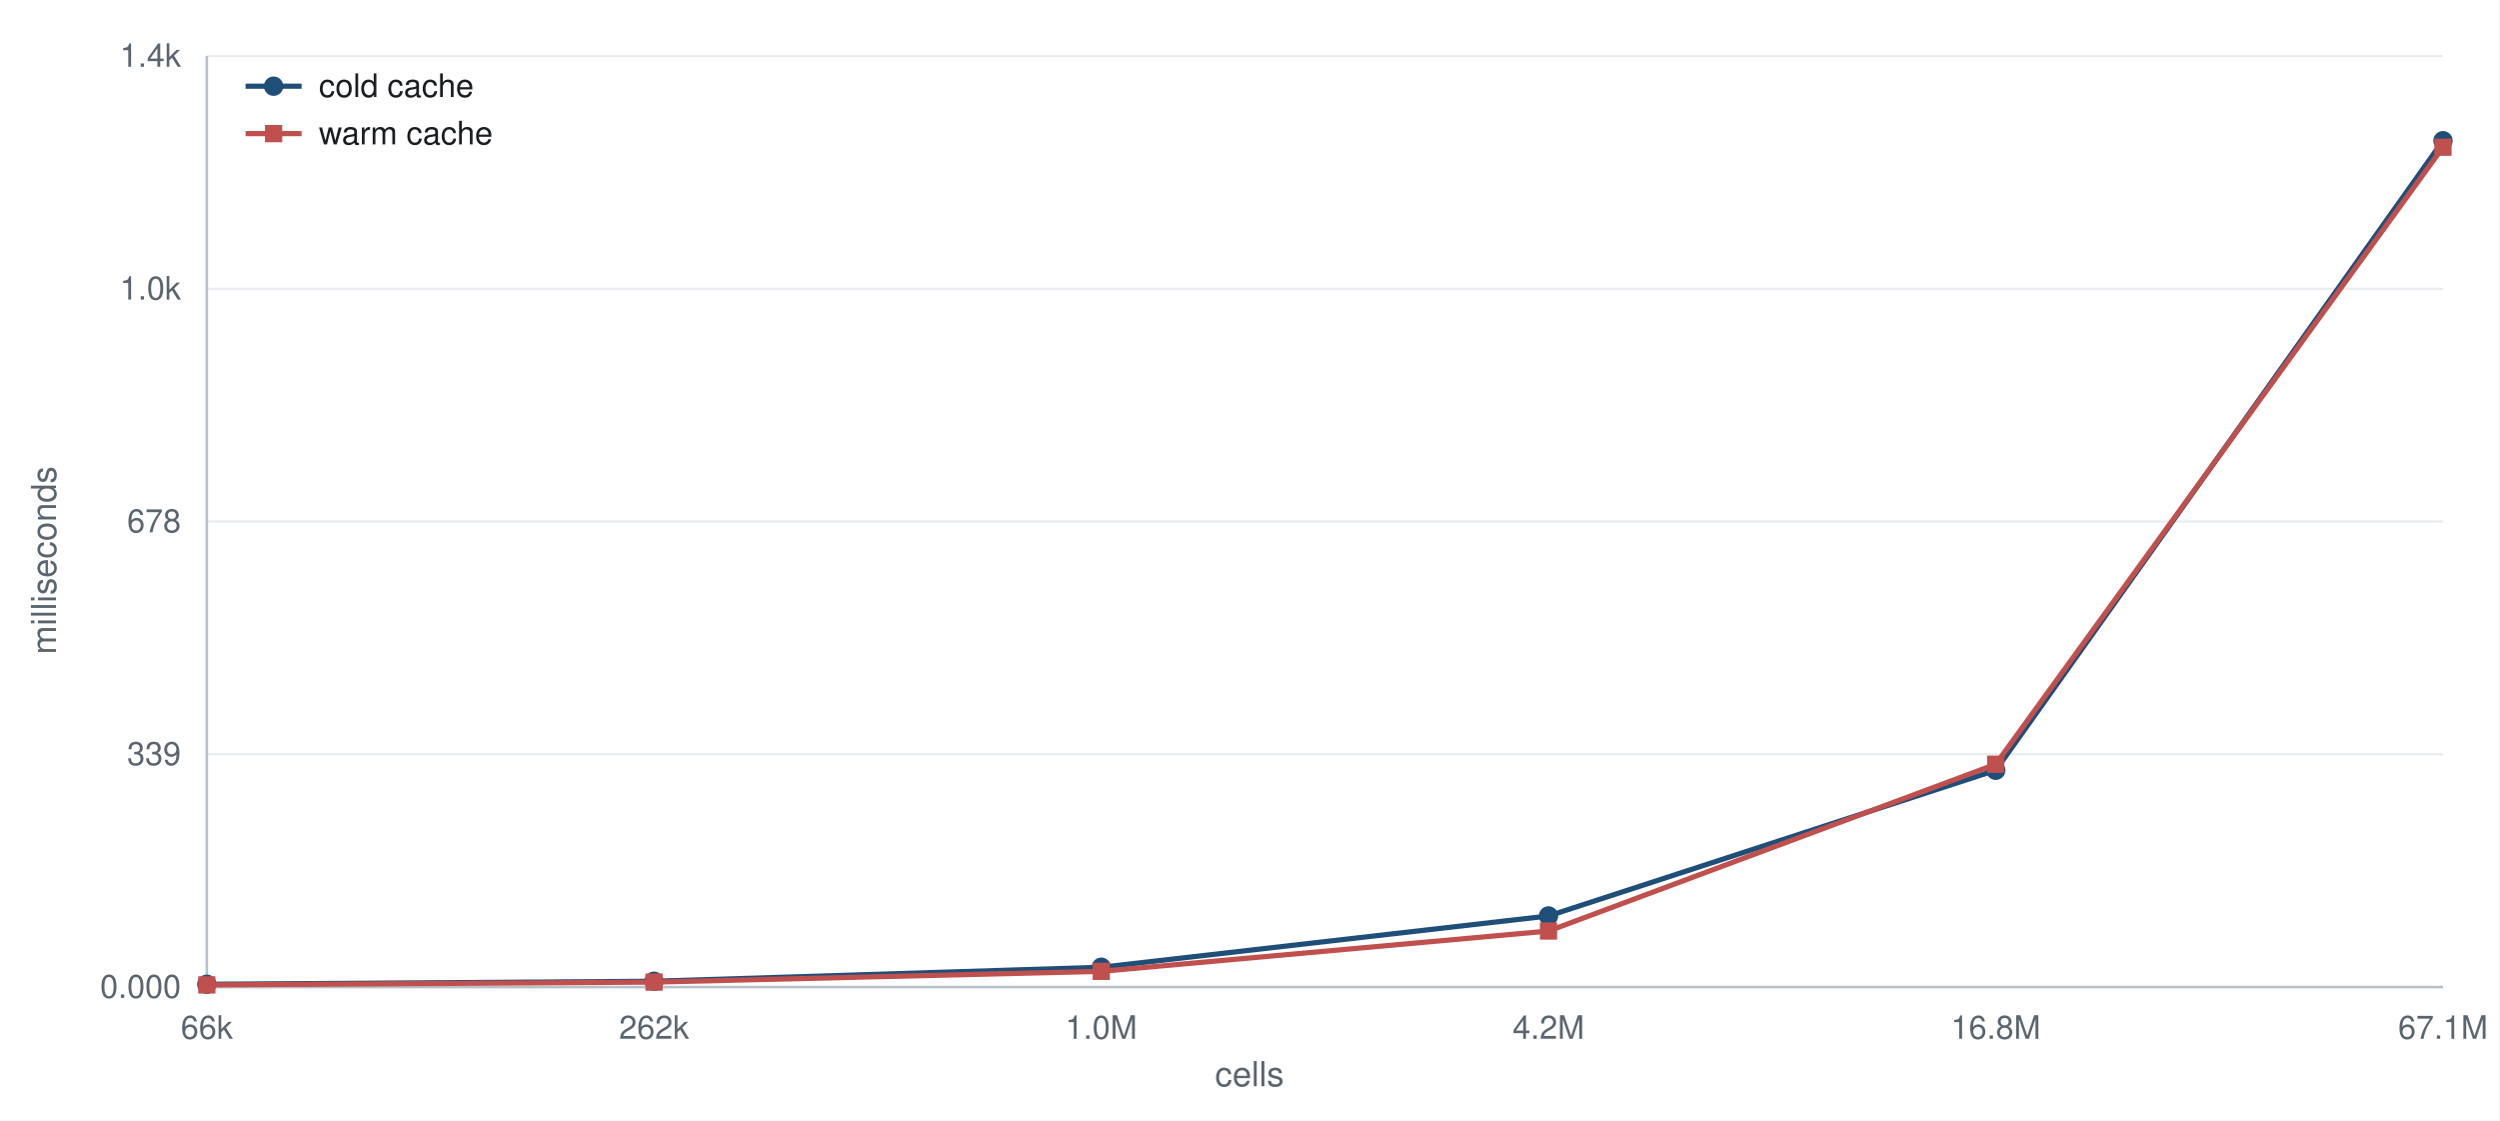
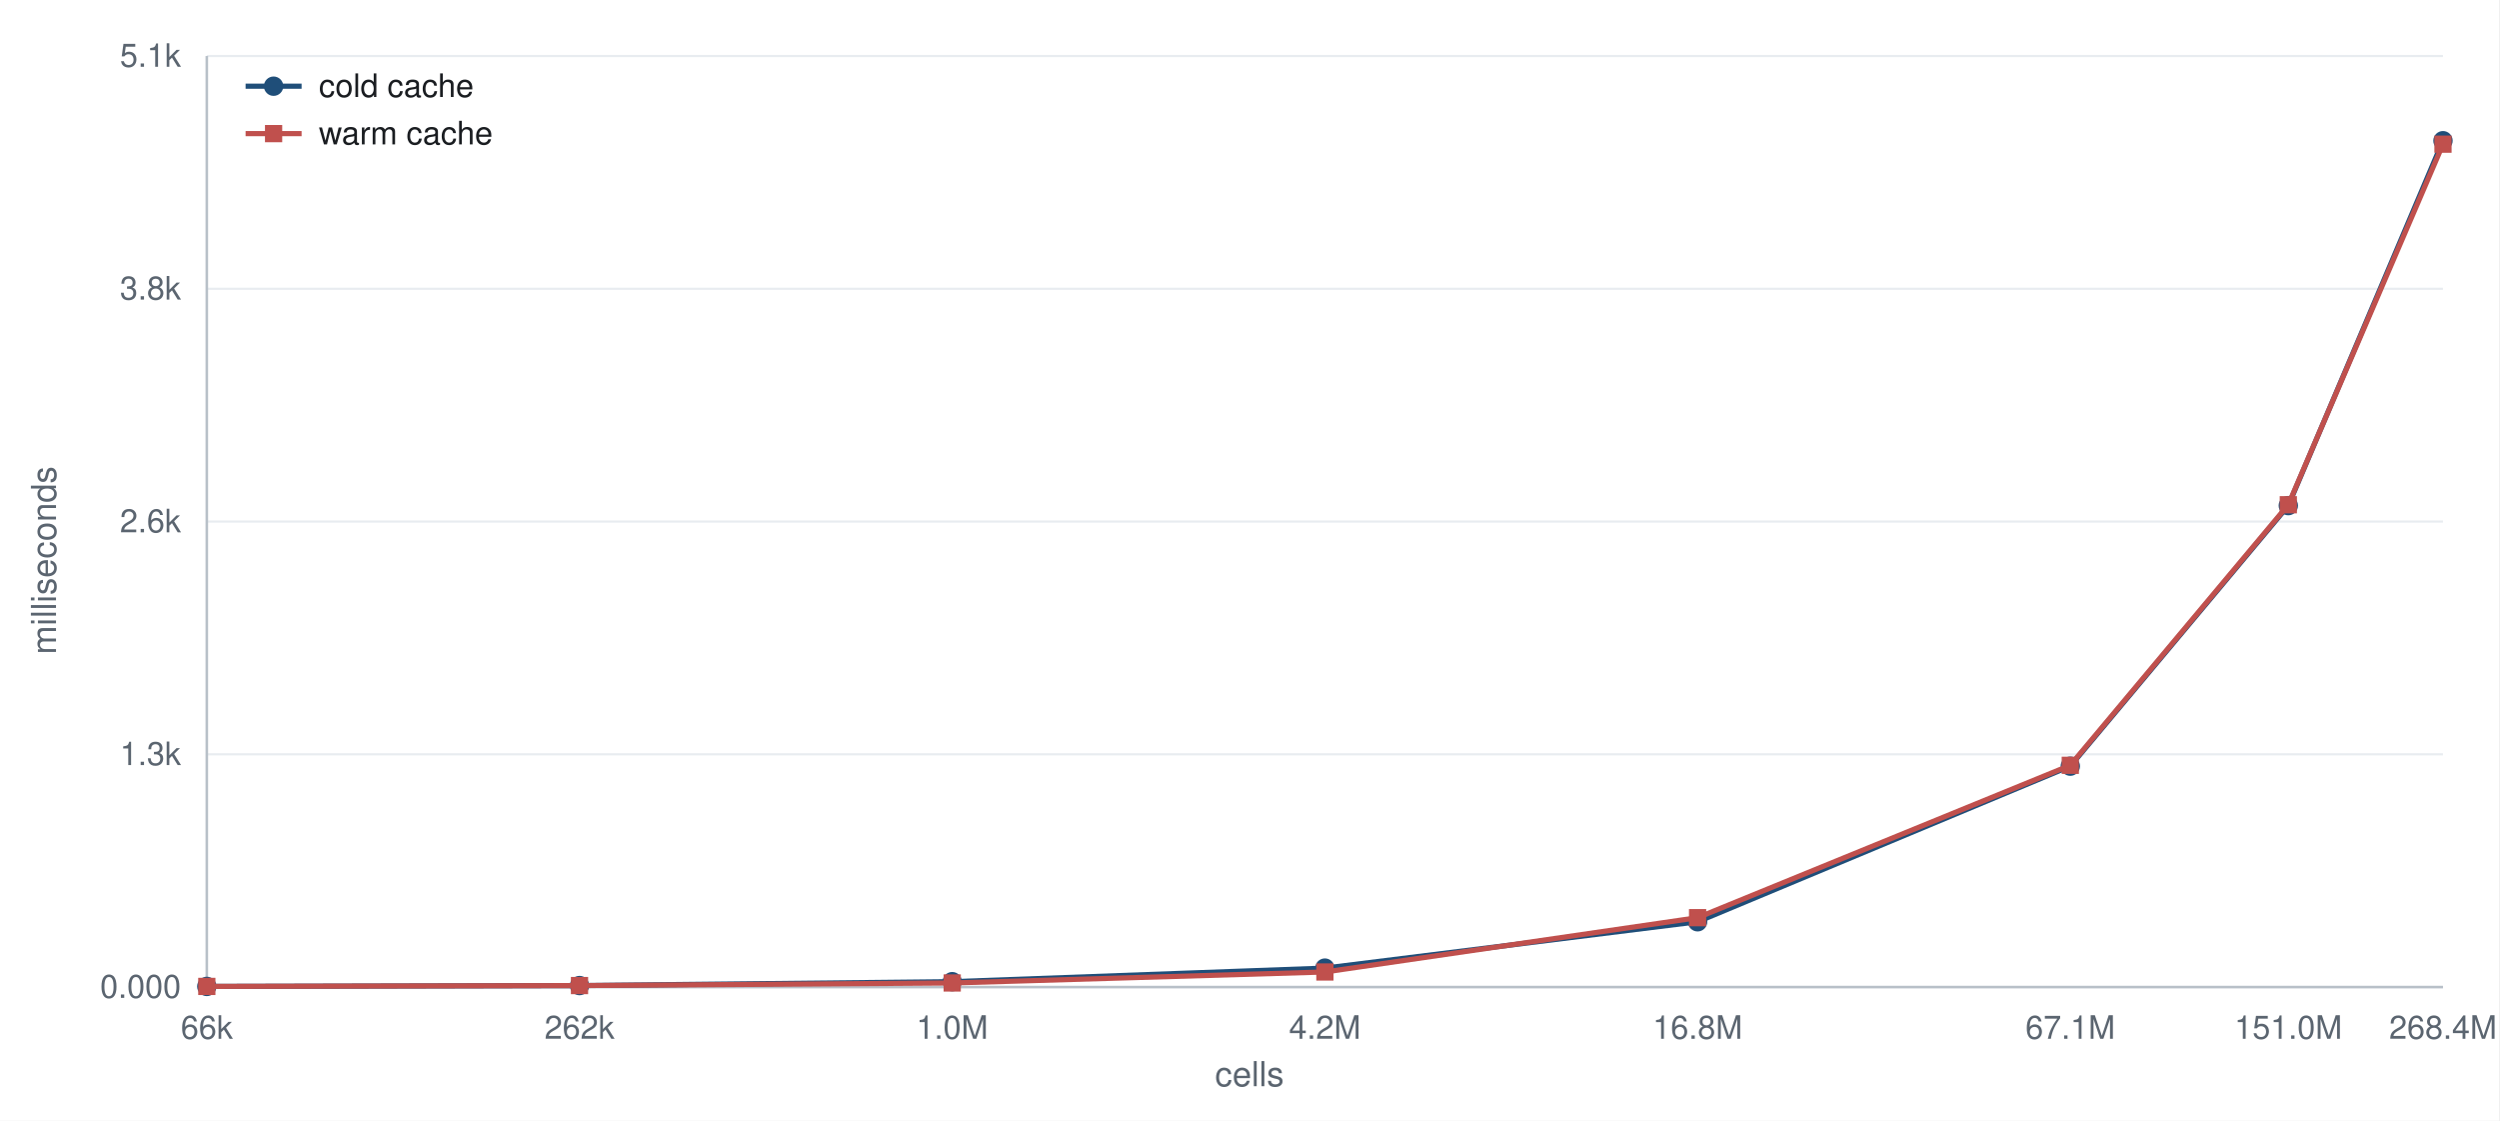
<svg xmlns="http://www.w3.org/2000/svg" viewBox="0 0 1160 520" width="1160" height="520" font-family="Helvetica, Arial, sans-serif">
  <rect width="1160" height="520" fill="#ffffff" />
  <line x1="96" x2="1134" y1="458.0" y2="458.0" stroke="#e8ecf0" />
  <text x="84" y="463.0" text-anchor="end" font-size="15" fill="#5b6570">0.000</text>
  <line x1="96" x2="1134" y1="350.0" y2="350.0" stroke="#e8ecf0" />
-   <text x="84" y="355.0" text-anchor="end" font-size="15" fill="#5b6570">339</text>
+   <text x="84" y="355.0" text-anchor="end" font-size="15" fill="#5b6570">1.3k</text>
  <line x1="96" x2="1134" y1="242.0" y2="242.0" stroke="#e8ecf0" />
-   <text x="84" y="247.0" text-anchor="end" font-size="15" fill="#5b6570">678</text>
+   <text x="84" y="247.0" text-anchor="end" font-size="15" fill="#5b6570">2.6k</text>
  <line x1="96" x2="1134" y1="134.0" y2="134.0" stroke="#e8ecf0" />
-   <text x="84" y="139.0" text-anchor="end" font-size="15" fill="#5b6570">1.0k</text>
+   <text x="84" y="139.0" text-anchor="end" font-size="15" fill="#5b6570">3.8k</text>
  <line x1="96" x2="1134" y1="26.0" y2="26.0" stroke="#e8ecf0" />
-   <text x="84" y="31.0" text-anchor="end" font-size="15" fill="#5b6570">1.4k</text>
+   <text x="84" y="31.0" text-anchor="end" font-size="15" fill="#5b6570">5.1k</text>
  <line x1="96" x2="1134" y1="458" y2="458" stroke="#b8c0c8" stroke-width="1.2" />
  <line x1="96" x2="96" y1="26" y2="458" stroke="#b8c0c8" stroke-width="1.2" />
  <text x="96.0" y="482" text-anchor="middle" font-size="15" fill="#5b6570">66k</text>
-   <text x="303.6" y="482" text-anchor="middle" font-size="15" fill="#5b6570">262k</text>
-   <text x="511.2" y="482" text-anchor="middle" font-size="15" fill="#5b6570">1.0M</text>
-   <text x="718.8" y="482" text-anchor="middle" font-size="15" fill="#5b6570">4.2M</text>
-   <text x="926.4" y="482" text-anchor="middle" font-size="15" fill="#5b6570">16.8M</text>
-   <text x="1134.0" y="482" text-anchor="middle" font-size="15" fill="#5b6570">67.1M</text>
-   <path d="M96.0,456.7L303.6,455.3L511.2,448.8L718.8,425.0L926.4,357.4L1134.0,65.3" fill="none" stroke="#1f4e79" stroke-width="2.4" />
-   <circle cx="96" cy="456.7" r="4.5" fill="#1f4e79" />
-   <circle cx="303.6" cy="455.3" r="4.5" fill="#1f4e79" />
-   <circle cx="511.2" cy="448.8" r="4.5" fill="#1f4e79" />
-   <circle cx="718.8" cy="425" r="4.5" fill="#1f4e79" />
-   <circle cx="926.4" cy="357.4" r="4.5" fill="#1f4e79" />
+   <text x="269.0" y="482" text-anchor="middle" font-size="15" fill="#5b6570">262k</text>
+   <text x="442.0" y="482" text-anchor="middle" font-size="15" fill="#5b6570">1.0M</text>
+   <text x="615.0" y="482" text-anchor="middle" font-size="15" fill="#5b6570">4.2M</text>
+   <text x="788.0" y="482" text-anchor="middle" font-size="15" fill="#5b6570">16.8M</text>
+   <text x="961.0" y="482" text-anchor="middle" font-size="15" fill="#5b6570">67.1M</text>
+   <text x="1062.2" y="482" text-anchor="middle" font-size="15" fill="#5b6570">151.0M</text>
+   <text x="1134.0" y="482" text-anchor="middle" font-size="15" fill="#5b6570">268.4M</text>
+   <path d="M96.0,457.7L269.0,457.3L442.0,455.5L615.0,449.2L788.0,427.7L961.0,355.5L1062.2,234.6L1134.0,65.3" fill="none" stroke="#1f4e79" stroke-width="2.4" />
+   <circle cx="96" cy="457.7" r="4.5" fill="#1f4e79" />
+   <circle cx="269" cy="457.3" r="4.5" fill="#1f4e79" />
+   <circle cx="442" cy="455.5" r="4.5" fill="#1f4e79" />
+   <circle cx="615" cy="449.2" r="4.5" fill="#1f4e79" />
+   <circle cx="788" cy="427.7" r="4.5" fill="#1f4e79" />
+   <circle cx="961" cy="355.5" r="4.5" fill="#1f4e79" />
+   <circle cx="1062.2" cy="234.6" r="4.5" fill="#1f4e79" />
  <circle cx="1134" cy="65.3" r="4.5" fill="#1f4e79" />
-   <path d="M96.0,457.0L303.6,455.7L511.2,450.7L718.8,432.0L926.4,354.6L1134.0,68.3" fill="none" stroke="#c0504d" stroke-width="2.4" />
-   <rect x="92" y="453" width="8" height="8" fill="#c0504d" />
-   <rect x="299.6" y="451.7" width="8" height="8" fill="#c0504d" />
-   <rect x="507.2" y="446.7" width="8" height="8" fill="#c0504d" />
-   <rect x="714.8" y="428" width="8" height="8" fill="#c0504d" />
-   <rect x="922.4" y="350.6" width="8" height="8" fill="#c0504d" />
-   <rect x="1130" y="64.3" width="8" height="8" fill="#c0504d" />
+   <path d="M96.0,457.7L269.0,457.3L442.0,456.1L615.0,451.0L788.0,425.8L961.0,355.1L1062.2,234.2L1134.0,66.9" fill="none" stroke="#c0504d" stroke-width="2.4" />
+   <rect x="92" y="453.7" width="8" height="8" fill="#c0504d" />
+   <rect x="265" y="453.3" width="8" height="8" fill="#c0504d" />
+   <rect x="438" y="452.1" width="8" height="8" fill="#c0504d" />
+   <rect x="611" y="447" width="8" height="8" fill="#c0504d" />
+   <rect x="784" y="421.8" width="8" height="8" fill="#c0504d" />
+   <rect x="957" y="351.1" width="8" height="8" fill="#c0504d" />
+   <rect x="1058.2" y="230.2" width="8" height="8" fill="#c0504d" />
+   <rect x="1130" y="62.9" width="8" height="8" fill="#c0504d" />
  <g transform="translate(114,40)">
    <line x1="0" x2="26" y1="0" y2="0" stroke="#1f4e79" stroke-width="2.4" />
    <circle cx="13" cy="0" r="4.5" fill="#1f4e79" />
    <text x="34" y="5" font-size="15" fill="#1a1d21">cold cache</text>
  </g>
  <g transform="translate(114,62)">
    <line x1="0" x2="26" y1="0" y2="0" stroke="#c0504d" stroke-width="2.4" />
    <rect x="9" y="-4" width="8" height="8" fill="#c0504d" />
    <text x="34" y="5" font-size="15" fill="#1a1d21">warm cache</text>
  </g>
  <text x="580" y="504" text-anchor="middle" font-size="16" fill="#5b6570">cells</text>
  <text x="26" y="260" text-anchor="middle" font-size="16" fill="#5b6570" transform="rotate(-90 26 260)">milliseconds</text>
</svg>
